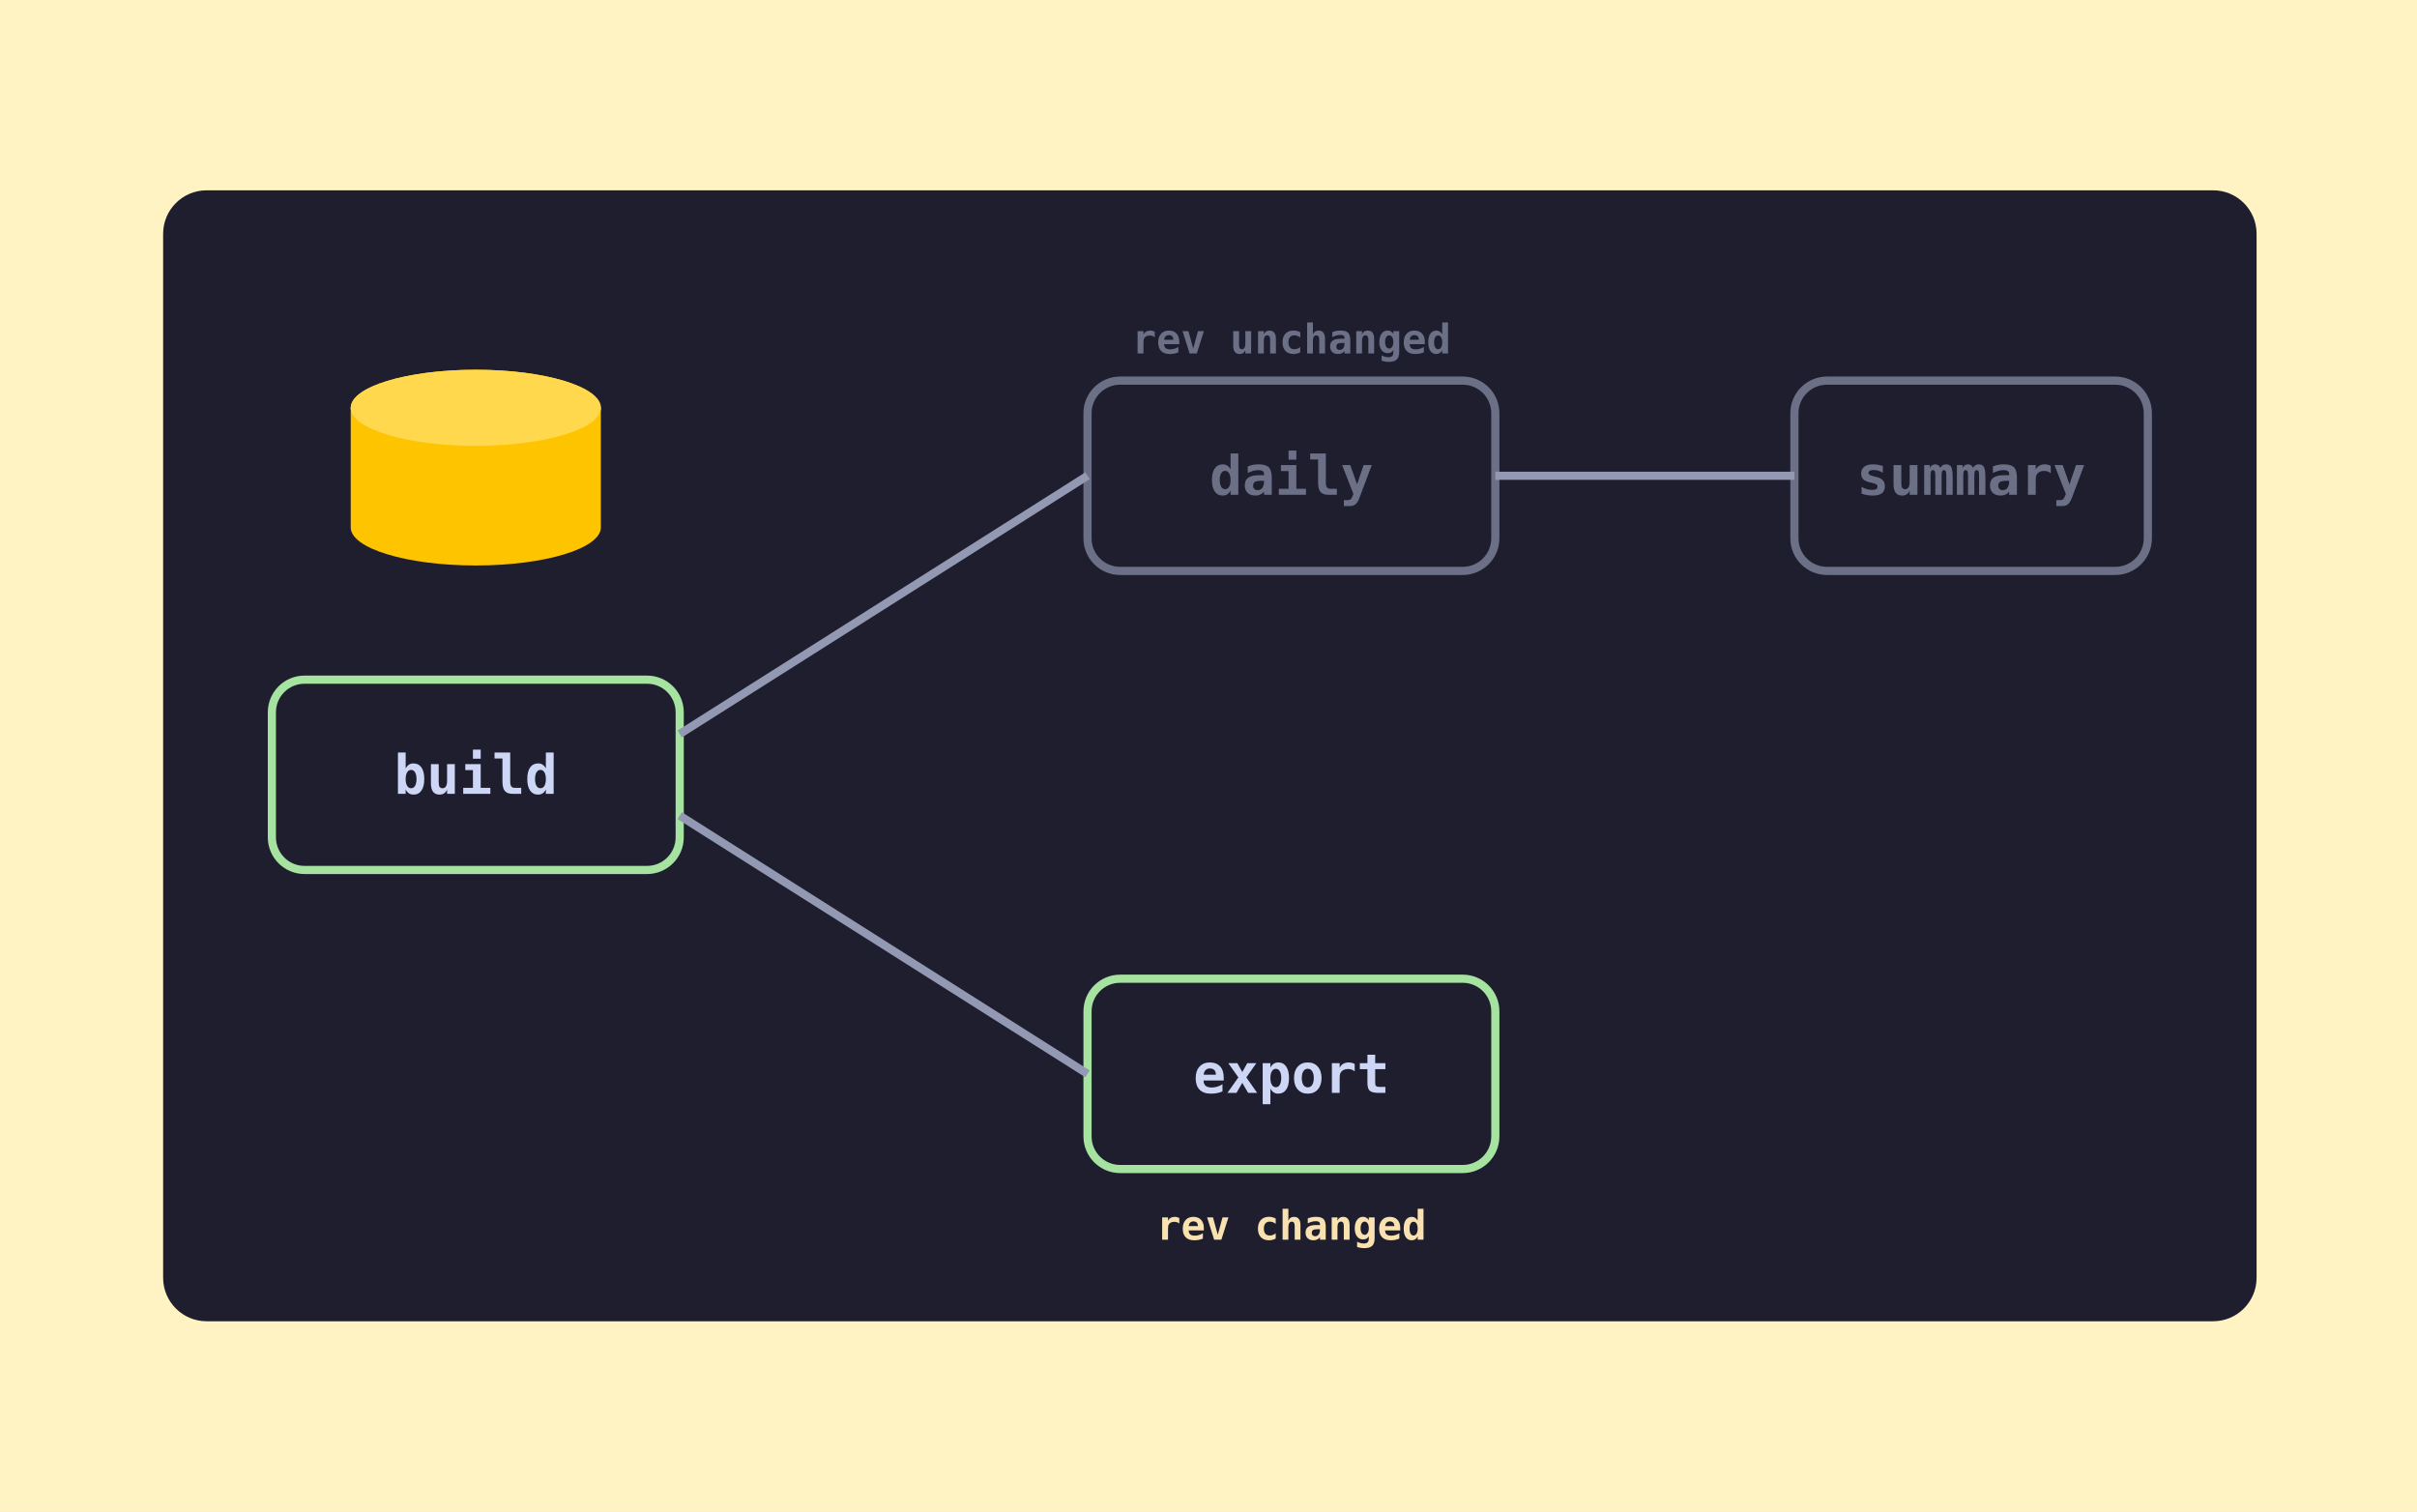
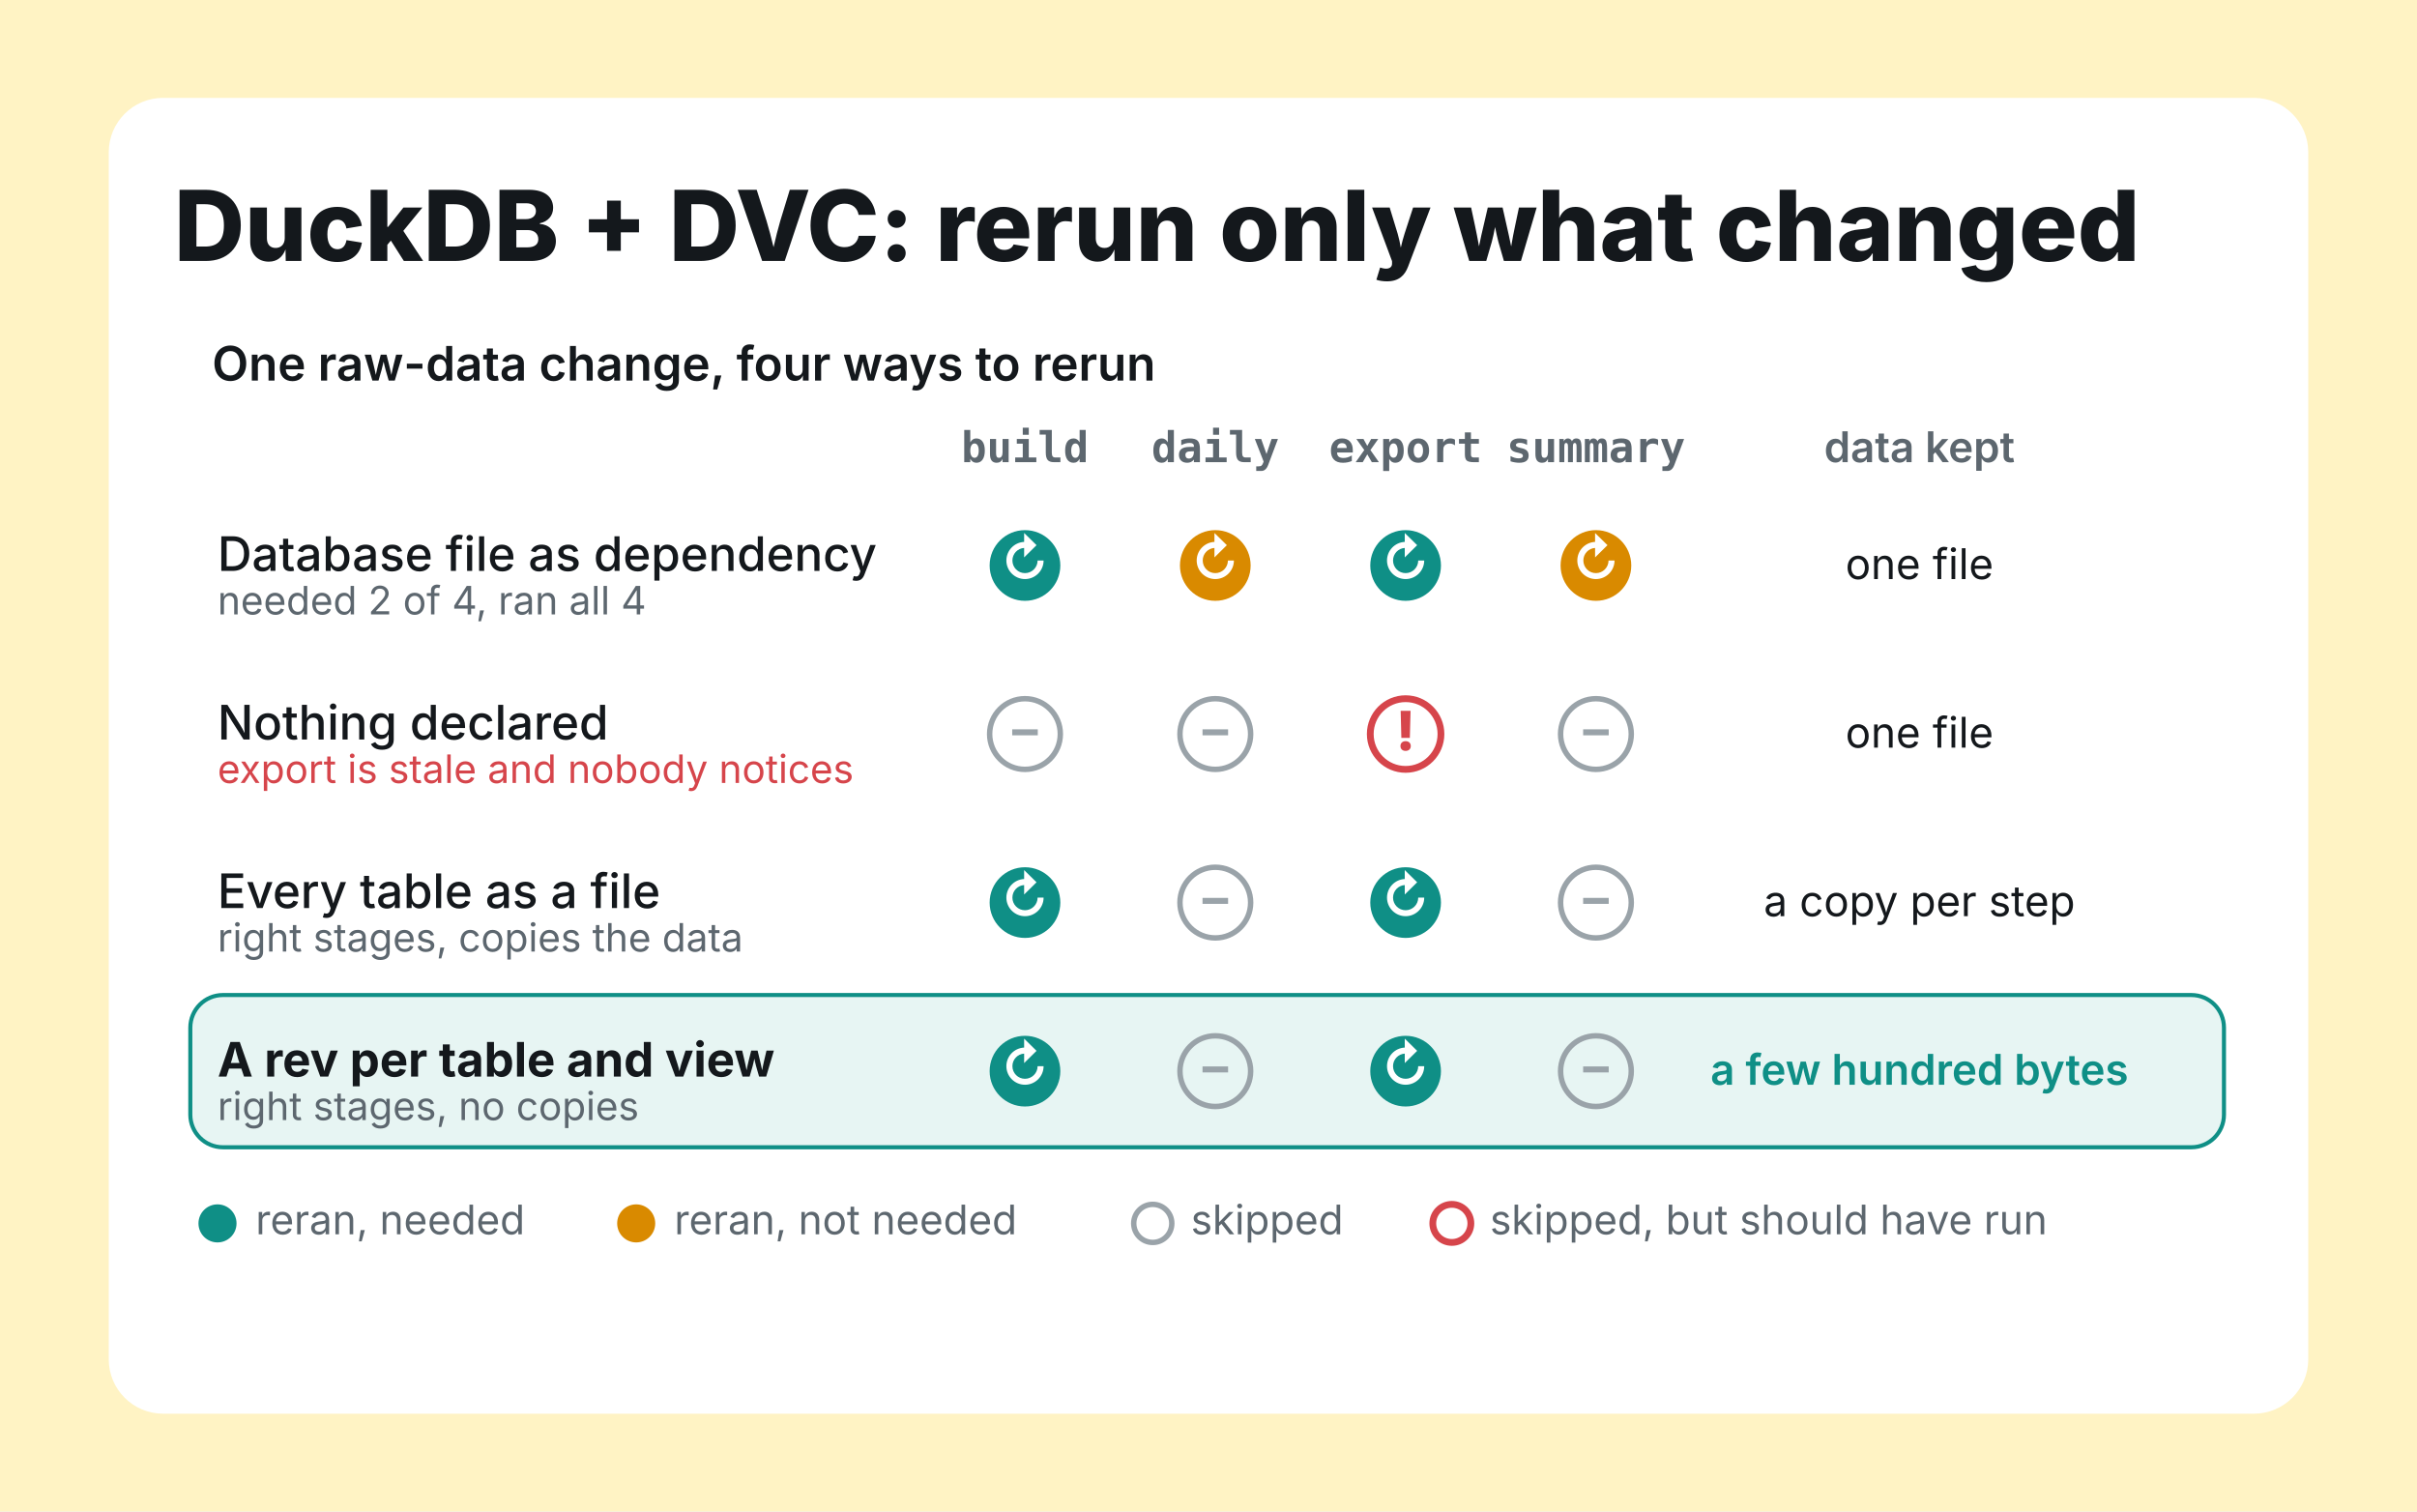
<svg xmlns="http://www.w3.org/2000/svg" viewBox="0 0 889 556" width="889" height="556">
  <rect width="889" height="556" fill="#fff3c4" />
-   <rect x="60" y="70" width="770" height="416" rx="16" fill="#1e1e2e" />
-   <g font-family="JetBrains Mono, Menlo, ui-monospace, monospace" font-weight="700" font-size="20">
-     <rect x="100" y="250" width="150" height="70" rx="12" fill="none" stroke="#a6e3a1" stroke-width="3" />
-     <text x="175" y="292" fill="#cdd6f4" text-anchor="middle">build</text>
-     <rect x="400" y="140" width="150" height="70" rx="12" fill="none" stroke="#6c7086" stroke-width="3" />
-     <text x="475" y="182" fill="#6c7086" text-anchor="middle">daily</text>
-     <rect x="400" y="360" width="150" height="70" rx="12" fill="none" stroke="#a6e3a1" stroke-width="3" />
-     <text x="475" y="402" fill="#cdd6f4" text-anchor="middle">export</text>
-     <rect x="660" y="140" width="130" height="70" rx="12" fill="none" stroke="#6c7086" stroke-width="3" />
-     <text x="725" y="182" fill="#6c7086" text-anchor="middle">summary</text>
-     <path d="M250 270 L400 175 M250 300 L400 395 M550 175 L660 175" stroke="#9399b2" stroke-width="3" fill="none" />
-     <text x="475" y="130" fill="#6c7086" font-size="15" text-anchor="middle">rev unchanged</text>
-     <text x="475" y="456" fill="#f9e2af" font-size="15" text-anchor="middle">rev changed</text>
+   <rect x="40" y="36" width="809" height="484" rx="20" fill="#ffffff" />
+   <text x="64" y="96" font-family="Inter, system-ui, sans-serif" font-size="36" font-weight="800" fill="#14181c">DuckDB + DVC: rerun only what changed</text>
+   <g transform="translate(64 112)">
+     <text x="14" y="28" font-family="Inter, system-ui, sans-serif" font-size="17.5" font-weight="600" fill="#14181c" text-anchor="start">One raw-data change, four ways to rerun</text>
+     <text x="313.0" y="58" font-family="JetBrains Mono, ui-monospace, monospace" font-size="15.6" font-weight="600" fill="#5d676f" text-anchor="middle">build</text>
+     <text x="383.0" y="58" font-family="JetBrains Mono, ui-monospace, monospace" font-size="15.6" font-weight="600" fill="#5d676f" text-anchor="middle">daily</text>
+     <text x="453.0" y="58" font-family="JetBrains Mono, ui-monospace, monospace" font-size="15.6" font-weight="600" fill="#5d676f" text-anchor="middle">export</text>
+     <text x="523.0" y="58" font-family="JetBrains Mono, ui-monospace, monospace" font-size="15.6" font-weight="600" fill="#5d676f" text-anchor="middle">summary</text>
+     <text x="642" y="58" font-family="Inter, system-ui, sans-serif" font-size="15.6" font-weight="600" fill="#5d676f" text-anchor="middle">data kept</text>
+     <text x="568" y="45" font-family="Inter, system-ui, sans-serif" font-size="12.5" font-weight="400" fill="#14181c" text-anchor="start" />
+     <text x="16" y="98" font-family="Inter, system-ui, sans-serif" font-size="17.5" font-weight="500" fill="#14181c" text-anchor="start">Database file as dependency</text>
+     <text x="16" y="114" font-family="Inter, system-ui, sans-serif" font-size="14.4" font-weight="400" fill="#5d676f" text-anchor="start">needed 2 of 4, ran all 4</text>
+     <circle cx="313.0" cy="96" r="13" fill="#0f8f86" />
+     <text x="313.0" y="101" font-family="Inter, system-ui, sans-serif" font-size="18.8" font-weight="700" fill="#fff" text-anchor="middle">↻</text>
+     <circle cx="383.0" cy="96" r="13" fill="#d98a00" />
+     <text x="383.0" y="101" font-family="Inter, system-ui, sans-serif" font-size="18.8" font-weight="700" fill="#fff" text-anchor="middle">↻</text>
+     <circle cx="453.0" cy="96" r="13" fill="#0f8f86" />
+     <text x="453.0" y="101" font-family="Inter, system-ui, sans-serif" font-size="18.8" font-weight="700" fill="#fff" text-anchor="middle">↻</text>
+     <circle cx="523.0" cy="96" r="13" fill="#d98a00" />
+     <text x="523.0" y="101" font-family="Inter, system-ui, sans-serif" font-size="18.8" font-weight="700" fill="#fff" text-anchor="middle">↻</text>
+     <text x="642" y="101" font-family="Inter, system-ui, sans-serif" font-size="15.6" font-weight="400" fill="#14181c" text-anchor="middle">one file</text>
+     <text x="16" y="160" font-family="Inter, system-ui, sans-serif" font-size="17.5" font-weight="500" fill="#14181c" text-anchor="start">Nothing declared</text>
+     <text x="16" y="176" font-family="Inter, system-ui, sans-serif" font-size="14.4" font-weight="400" fill="#d6454b" text-anchor="start">export is stale and nobody notices</text>
+     <circle cx="313.0" cy="158" r="13" fill="none" stroke="#9aa3a9" stroke-width="2" />
+     <text x="313.0" y="163" font-family="Inter, system-ui, sans-serif" font-size="18.8" font-weight="700" fill="#9aa3a9" text-anchor="middle">–</text>
+     <circle cx="383.0" cy="158" r="13" fill="none" stroke="#9aa3a9" stroke-width="2" />
+     <text x="383.0" y="163" font-family="Inter, system-ui, sans-serif" font-size="18.8" font-weight="700" fill="#9aa3a9" text-anchor="middle">–</text>
+     <circle cx="453.0" cy="158" r="13" fill="#fff" stroke="#d6454b" stroke-width="2.5" />
+     <text x="453.0" y="164" font-family="Inter, system-ui, sans-serif" font-size="20.0" font-weight="800" fill="#d6454b" text-anchor="middle">!</text>
+     <circle cx="523.0" cy="158" r="13" fill="none" stroke="#9aa3a9" stroke-width="2" />
+     <text x="523.0" y="163" font-family="Inter, system-ui, sans-serif" font-size="18.8" font-weight="700" fill="#9aa3a9" text-anchor="middle">–</text>
+     <text x="642" y="163" font-family="Inter, system-ui, sans-serif" font-size="15.6" font-weight="400" fill="#14181c" text-anchor="middle">one file</text>
+     <text x="16" y="222" font-family="Inter, system-ui, sans-serif" font-size="17.5" font-weight="500" fill="#14181c" text-anchor="start">Every table as a file</text>
+     <text x="16" y="238" font-family="Inter, system-ui, sans-serif" font-size="14.4" font-weight="400" fill="#5d676f" text-anchor="start">right stages, copies the data</text>
+     <circle cx="313.0" cy="220" r="13" fill="#0f8f86" />
+     <text x="313.0" y="225" font-family="Inter, system-ui, sans-serif" font-size="18.8" font-weight="700" fill="#fff" text-anchor="middle">↻</text>
+     <circle cx="383.0" cy="220" r="13" fill="none" stroke="#9aa3a9" stroke-width="2" />
+     <text x="383.0" y="225" font-family="Inter, system-ui, sans-serif" font-size="18.8" font-weight="700" fill="#9aa3a9" text-anchor="middle">–</text>
+     <circle cx="453.0" cy="220" r="13" fill="#0f8f86" />
+     <text x="453.0" y="225" font-family="Inter, system-ui, sans-serif" font-size="18.8" font-weight="700" fill="#fff" text-anchor="middle">↻</text>
+     <circle cx="523.0" cy="220" r="13" fill="none" stroke="#9aa3a9" stroke-width="2" />
+     <text x="523.0" y="225" font-family="Inter, system-ui, sans-serif" font-size="18.8" font-weight="700" fill="#9aa3a9" text-anchor="middle">–</text>
+     <text x="642" y="225" font-family="Inter, system-ui, sans-serif" font-size="15.6" font-weight="400" fill="#14181c" text-anchor="middle">a copy per step</text>
+     <rect x="6" y="254" width="748" height="56" rx="12" fill="#e7f5f3" stroke="#0f8f86" stroke-width="1.5" />
+     <text x="16" y="284" font-family="Inter, system-ui, sans-serif" font-size="17.5" font-weight="700" fill="#14181c" text-anchor="start">A rev per table and view</text>
+     <text x="16" y="300" font-family="Inter, system-ui, sans-serif" font-size="14.4" font-weight="400" fill="#5d676f" text-anchor="start">right stages, no copies</text>
+     <circle cx="313.0" cy="282" r="13" fill="#0f8f86" />
+     <text x="313.0" y="287" font-family="Inter, system-ui, sans-serif" font-size="18.8" font-weight="700" fill="#fff" text-anchor="middle">↻</text>
+     <circle cx="383.0" cy="282" r="13" fill="none" stroke="#9aa3a9" stroke-width="2" />
+     <text x="383.0" y="287" font-family="Inter, system-ui, sans-serif" font-size="18.8" font-weight="700" fill="#9aa3a9" text-anchor="middle">–</text>
+     <circle cx="453.0" cy="282" r="13" fill="#0f8f86" />
+     <text x="453.0" y="287" font-family="Inter, system-ui, sans-serif" font-size="18.8" font-weight="700" fill="#fff" text-anchor="middle">↻</text>
+     <circle cx="523.0" cy="282" r="13" fill="none" stroke="#9aa3a9" stroke-width="2" />
+     <text x="523.0" y="287" font-family="Inter, system-ui, sans-serif" font-size="18.8" font-weight="700" fill="#9aa3a9" text-anchor="middle">–</text>
+     <text x="642" y="287" font-family="Inter, system-ui, sans-serif" font-size="15.6" font-weight="600" fill="#0f8f86" text-anchor="middle">a few hundred bytes</text>
+     <circle cx="16" cy="338" r="7" fill="#0f8f86" />
+     <text x="30" y="342" font-family="Inter, system-ui, sans-serif" font-size="15.0" font-weight="400" fill="#5d676f" text-anchor="start">reran, needed</text>
+     <circle cx="170" cy="338" r="7" fill="#d98a00" />
+     <text x="184" y="342" font-family="Inter, system-ui, sans-serif" font-size="15.0" font-weight="400" fill="#5d676f" text-anchor="start">reran, not needed</text>
+     <circle cx="360" cy="338" r="7" fill="none" stroke="#9aa3a9" stroke-width="2" />
+     <text x="374" y="342" font-family="Inter, system-ui, sans-serif" font-size="15.0" font-weight="400" fill="#5d676f" text-anchor="start">skipped</text>
+     <circle cx="470" cy="338" r="7" fill="#fff" stroke="#d6454b" stroke-width="2.5" />
+     <text x="484" y="342" font-family="Inter, system-ui, sans-serif" font-size="15.0" font-weight="400" fill="#5d676f" text-anchor="start">skipped, but should have run</text>
  </g>
-   <ellipse cx="175" cy="150" rx="46" ry="14" fill="#ffc400" />
-   <path d="M129 150 v44 a46 14 0 0 0 92 0 v-44" fill="#ffc400" />
-   <ellipse cx="175" cy="150" rx="46" ry="14" fill="#ffd84d" />
</svg>
